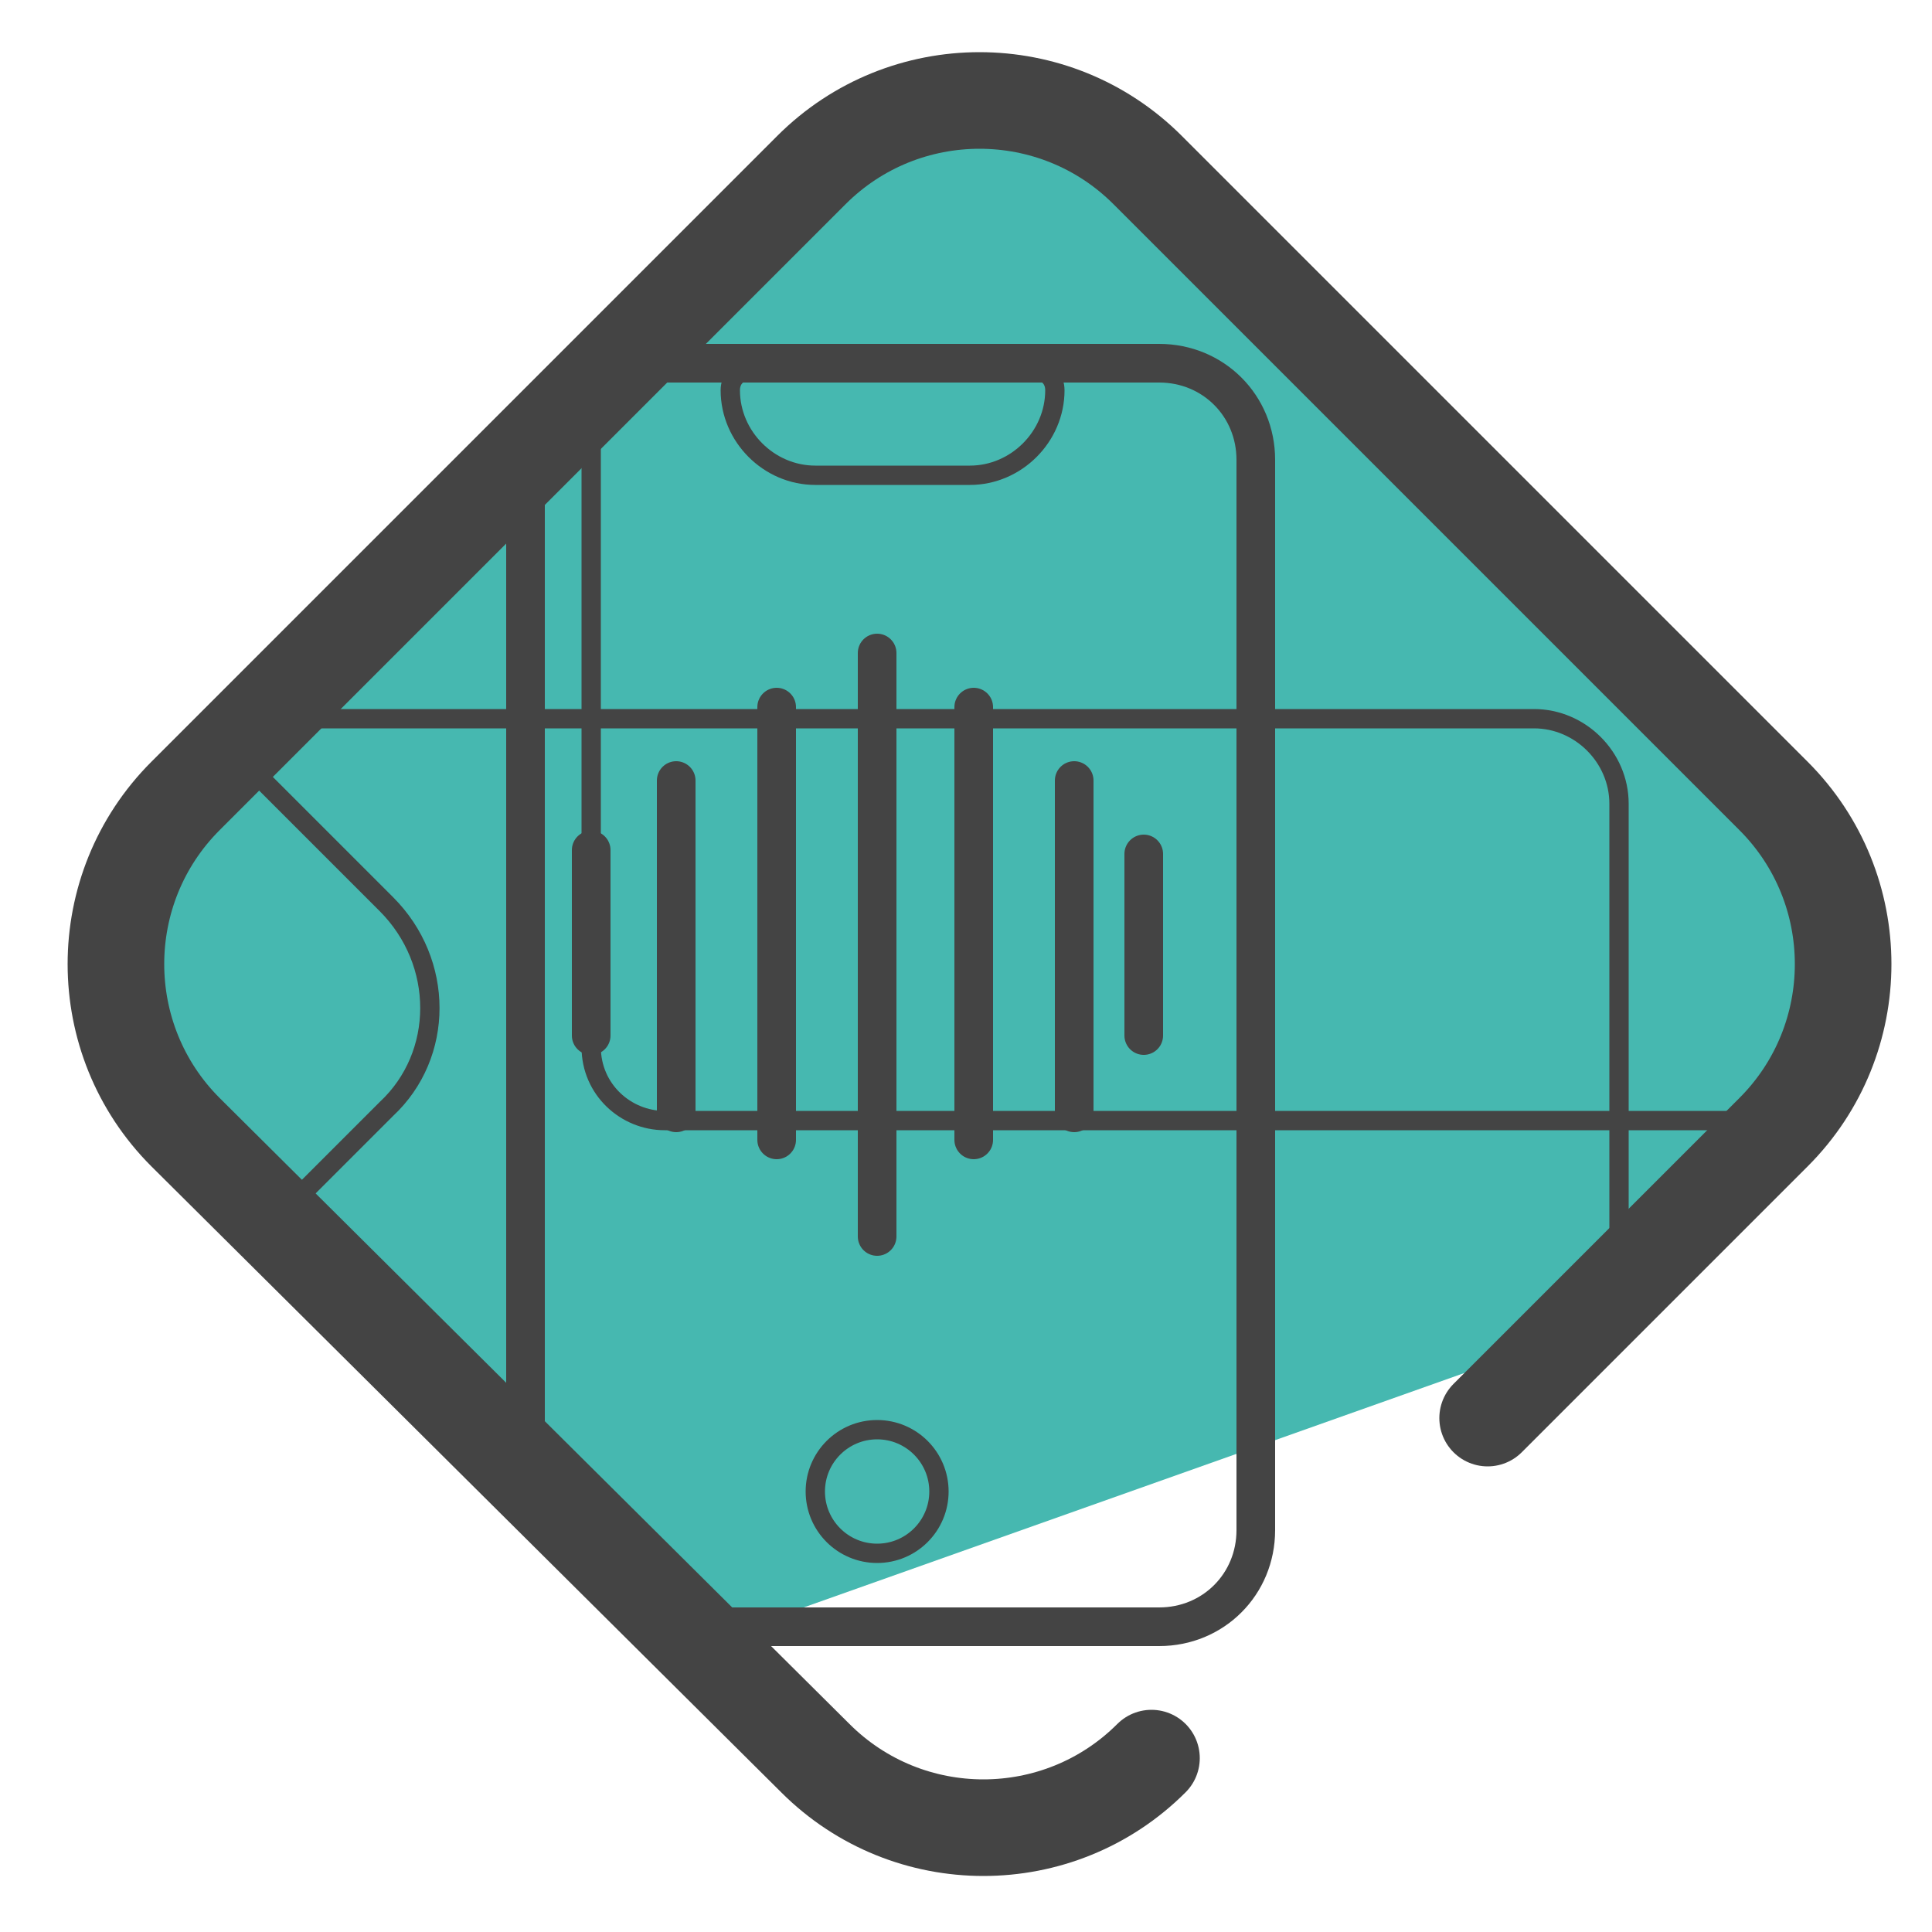
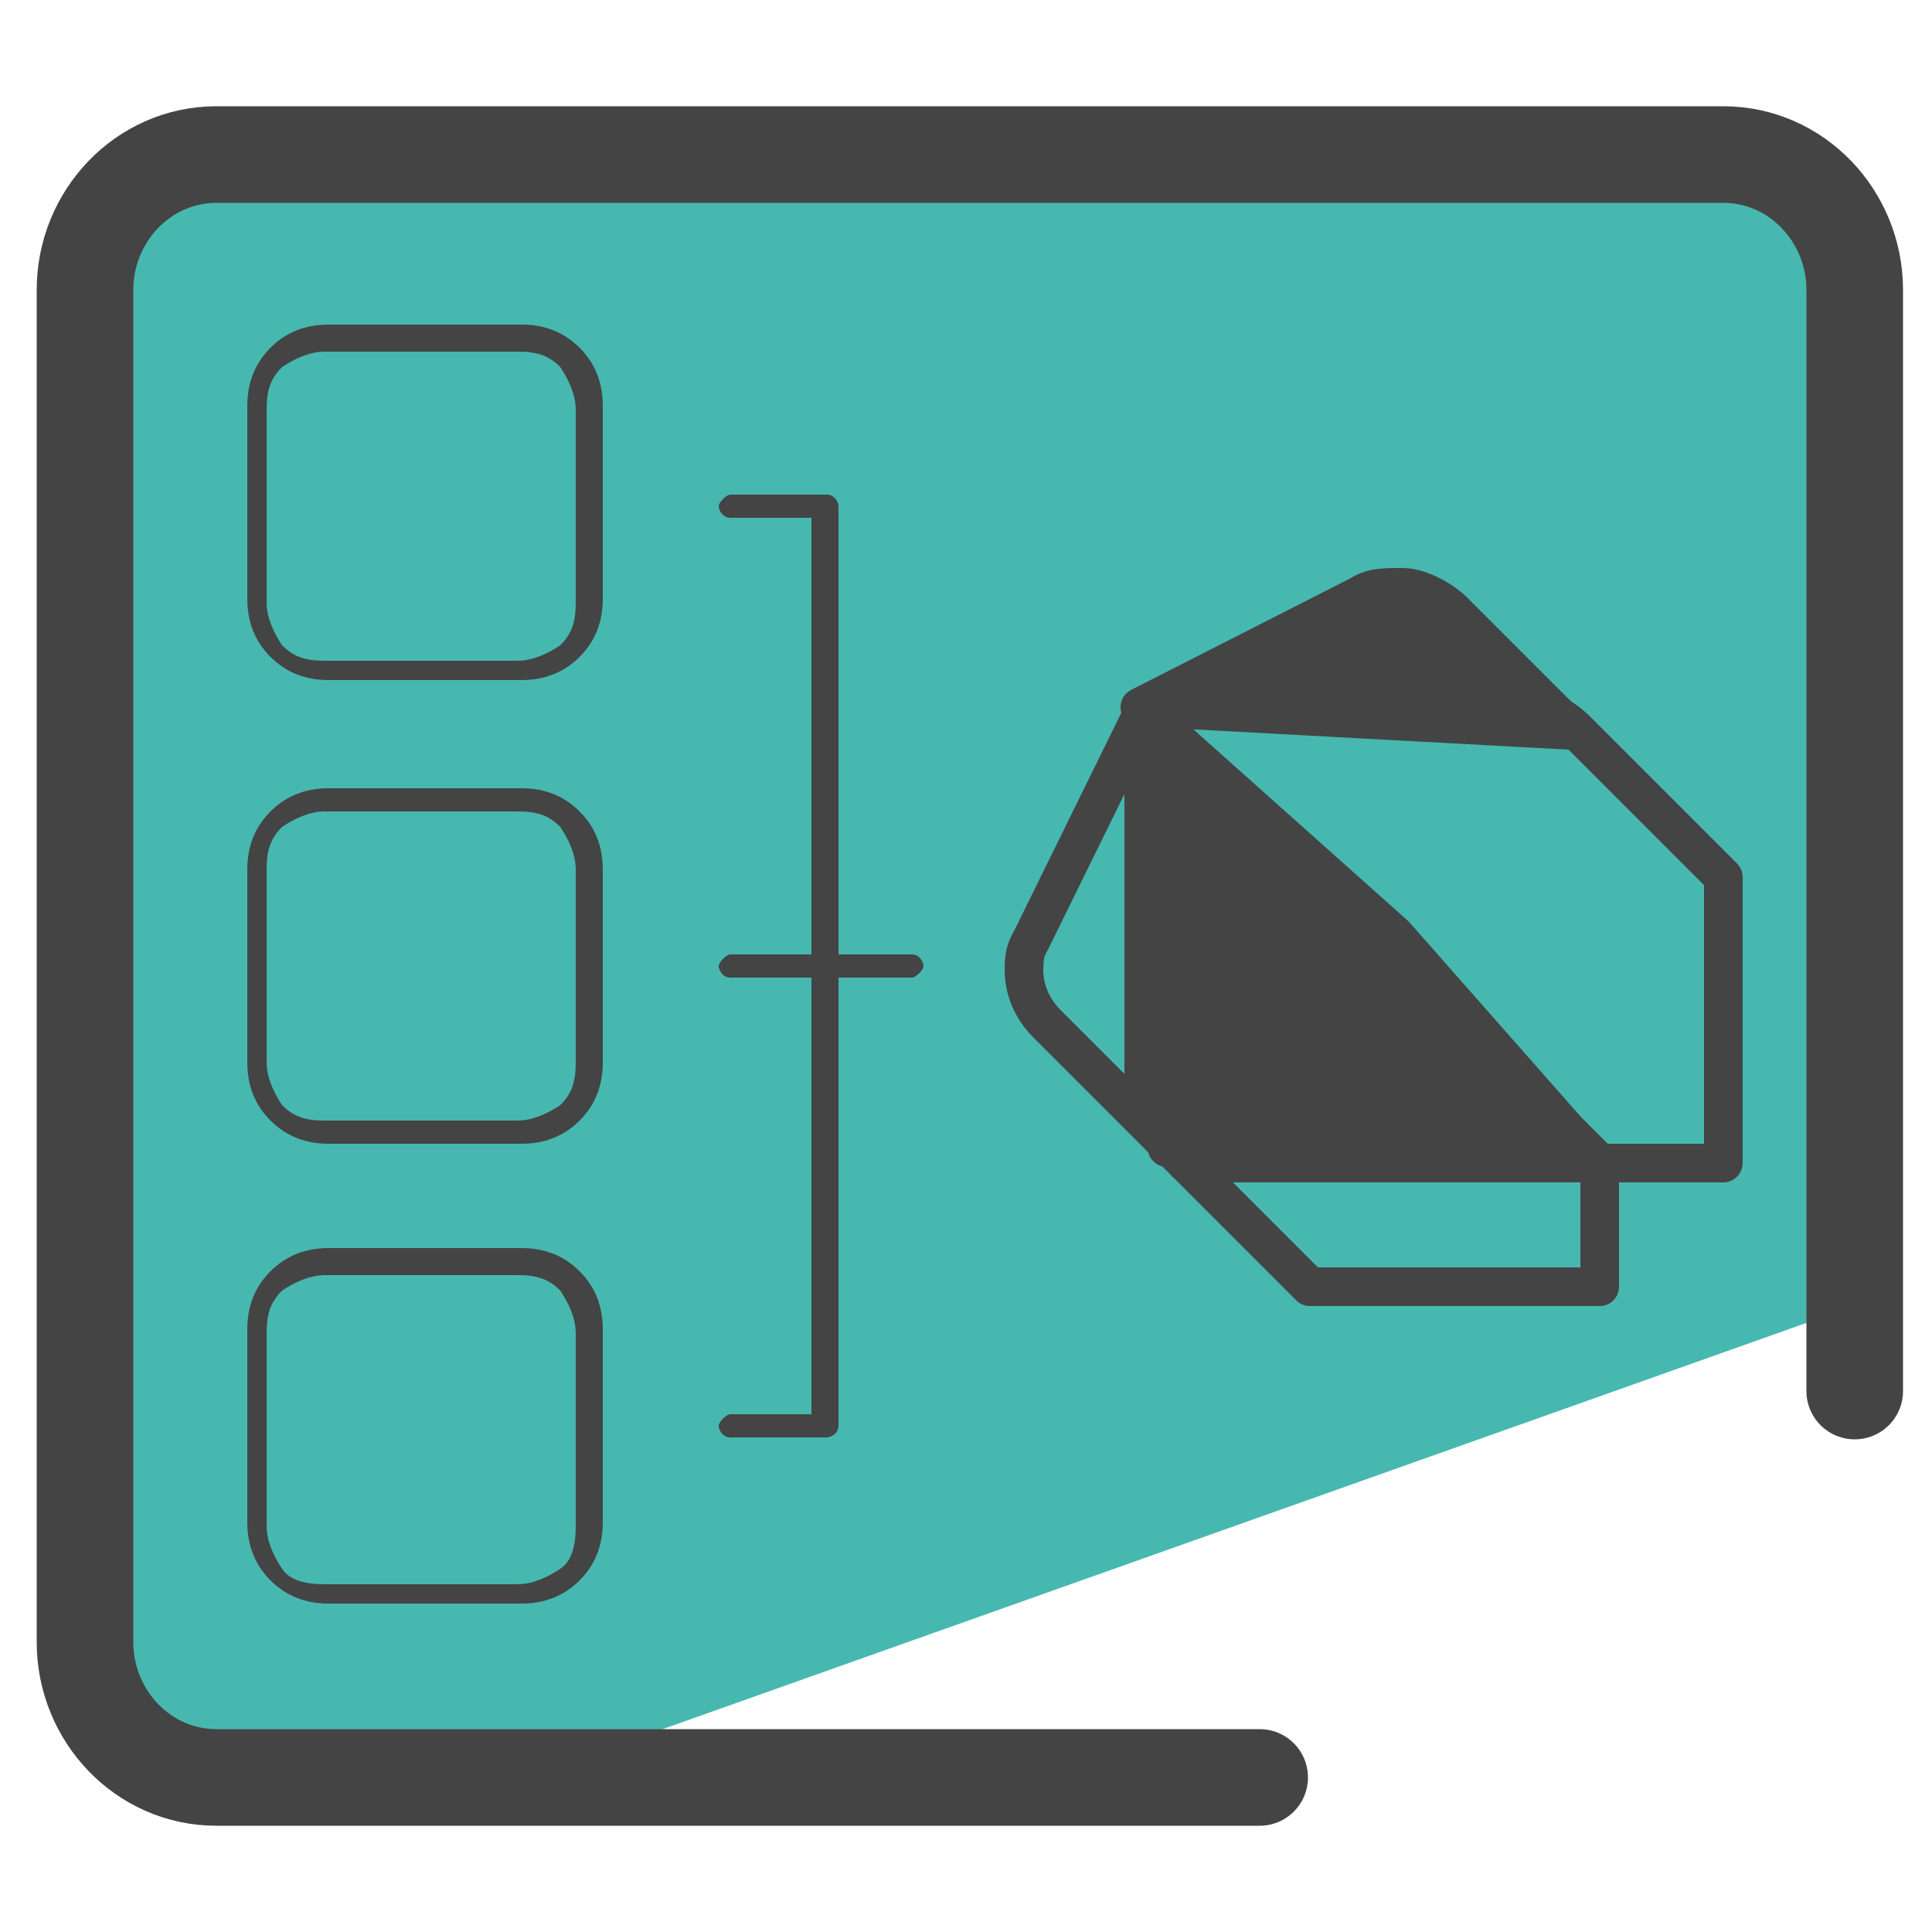
- <svg xmlns="http://www.w3.org/2000/svg" viewBox="0 0 50 50">
-   <path fill="#46b8b0" d="M47.8 26.2l-.5-4L30.2 4.6l-4.4-1.8C21.7 2.8 8 15.7 8 18.3l-4.3 4-.2 5.9 14.2 14.5 24.8-8.8c.6-.3 6.2-6 5.4-7.6z" />
-   <path fill="none" stroke="#444" stroke-linecap="round" stroke-linejoin="round" stroke-width="2.5" d="M29.8 45.5c-2.4 2.4-6.3 2.4-8.7 0L4.8 29.3c-2.4-2.4-2.4-6.3 0-8.7L21 4.4c2.4-2.4 6.3-2.4 8.7 0l16.2 16.2c2.4 2.4 2.4 6.3 0 8.7l-7.4 7.4" />
-   <path fill="none" stroke="#444" stroke-miterlimit="10" stroke-width=".5" d="M45.8 29H17.2c-1 0-1.9-.8-1.9-1.9V10.4" />
-   <g fill="none" stroke="#444">
-     <path stroke-linecap="round" stroke-linejoin="round" d="M13.6 37.9v-26c0-1.4 1.1-2.5 2.5-2.5H30c1.4 0 2.5 1.1 2.5 2.5v27.7c0 1.4-1.1 2.5-2.5 2.5H18.6" />
-     <path stroke-miterlimit="10" stroke-width=".5" d="M19.5 9.6h7.3c.3 0 .5.2.5.5h0c0 1.2-1 2.2-2.2 2.2h-4c-1.2 0-2.2-1-2.2-2.2h0c0-.3.2-.5.5-.5z" />
-     <circle cx="22.7" cy="38.6" r="1.6" stroke-miterlimit="10" stroke-width=".5" />
+ <svg xmlns="http://www.w3.org/2000/svg" version="1.1" viewBox="0 0 50 50">
+   <defs>
+     <style>
+       .cls-1, .cls-2 {
+         fill: none;
+       }
+ 
+       .cls-1, .cls-2, .cls-3 {
+         stroke: #444;
+         stroke-linecap: round;
+         stroke-linejoin: round;
+       }
+ 
+       .cls-2 {
+         stroke-width: 2.5px;
+       }
+ 
+       .cls-4 {
+         fill-rule: evenodd;
+       }
+ 
+       .cls-4, .cls-3 {
+         fill: #444;
+       }
+ 
+       .cls-5 {
+         fill: #46b8b0;
+       }
+     </style>
+   </defs>
+   <g>
+     <g id="Camada_1">
+       <path class="cls-5" d="M45.2,4.6H4.1c-1.4,0-1.4,3.8-1.4,5.2l-.2,12.9-.5,10.2,1.2,11.8,12.4.6,32.1-11.4V7.1h0c0-1.4-1.1-2.6-2.5-2.6Z" />
+       <path class="cls-2" d="M32.6,46H5.6c-1.9,0-3.4-1.6-3.4-3.5V7.5c0-1.9,1.5-3.5,3.4-3.5h39c1.9,0,3.4,1.6,3.4,3.5v28.5" />
+       <path class="cls-4" d="M15.6,34.4v5c0,.6-.2,1.1-.6,1.5-.4.4-.9.6-1.5.6h-5c-.6,0-1.1-.2-1.5-.6s-.6-.9-.6-1.5v-5c0-.6.2-1.1.6-1.5.4-.4.9-.6,1.5-.6h5c.6,0,1.1.2,1.5.6.4.4.6.9.6,1.5h0ZM14.9,39.5v-5c0-.4-.2-.8-.4-1.1-.3-.3-.6-.4-1.1-.4h-5c-.4,0-.8.2-1.1.4-.3.3-.4.6-.4,1.1v5c0,.4.2.8.4,1.1s.6.4,1.1.4h5c.4,0,.8-.2,1.1-.4s.4-.6.4-1.1h0ZM15.6,22.5v5c0,.6-.2,1.1-.6,1.5-.4.4-.9.6-1.5.6h-5c-.6,0-1.1-.2-1.5-.6s-.6-.9-.6-1.5v-5c0-.6.2-1.1.6-1.5.4-.4.9-.6,1.5-.6h5c.6,0,1.1.2,1.5.6.4.4.6.9.6,1.5h0ZM14.9,27.5v-5c0-.4-.2-.8-.4-1.1-.3-.3-.6-.4-1.1-.4h-5c-.4,0-.8.2-1.1.4-.3.3-.4.6-.4,1.1v5c0,.4.2.8.4,1.1.3.3.6.4,1.1.4h5c.4,0,.8-.2,1.1-.4.3-.3.4-.6.4-1.1h0ZM15.6,10.5v5c0,.6-.2,1.1-.6,1.5-.4.4-.9.6-1.5.6h-5c-.6,0-1.1-.2-1.5-.6-.4-.4-.6-.9-.6-1.5v-5c0-.6.2-1.1.6-1.5.4-.4.9-.6,1.5-.6h5c.6,0,1.1.2,1.5.6.4.4.6.9.6,1.5h0ZM14.9,15.6v-5c0-.4-.2-.8-.4-1.1-.3-.3-.6-.4-1.1-.4h-5c-.4,0-.8.2-1.1.4-.3.3-.4.6-.4,1.1v5c0,.4.2.8.4,1.1.3.3.6.4,1.1.4h5c.4,0,.8-.2,1.1-.4.3-.3.4-.6.4-1.1h0ZM23.6,24.7c.2,0,.3.2.3.3s-.2.3-.3.3h-1.9v11.6c0,.2-.2.3-.3.3h-2.5c-.2,0-.3-.2-.3-.3s.2-.3.3-.3h2.1v-11.3h-2.1c-.2,0-.3-.2-.3-.3s.2-.3.3-.3h2.1v-11.3h-2.1c-.2,0-.3-.2-.3-.3s.2-.3.3-.3h2.5c.2,0,.3.2.3.3v11.6h1.9Z" />
+       <g id="Layer_1">
+         <g>
+           <path class="cls-1" d="M30.2,29.6l-3.1-3.1c-.4-.4-.6-.9-.6-1.4s.1-.6.2-.8l2.9-5.9.6,11.3Z" />
+           <path class="cls-3" d="M40.7,18.9l-3.1-3.1c-.2-.2-.8-.6-1.3-.6s-.8,0-1.1.2l-5.7,2.9s11.1.6,11.1.6Z" />
+           <path class="cls-1" d="M33.9,33.3h7.5v-3.2l-5.6-1.7-5.1,1.7,3.2,3.2Z" />
+           <path class="cls-3" d="M29.6,27.9c0,.9.1,1.2.6,1.7l.5.5h10.6l-5.2-5.9-6.5-5.8v9.5Z" />
+           <path class="cls-1" d="M39.1,18.3h-9.5l11.8,11.8h3.2v-7.4l-3.8-3.8c-.5-.5-1-.6-1.6-.6Z" />
+         </g>
+       </g>
+     </g>
  </g>
-   <path fill="none" stroke="#444" stroke-miterlimit="10" stroke-width=".5" d="M5.9 18.6h33.8c1.2 0 2.2 1 2.2 2.2v11.3" />
-   <path fill="#00dffc" stroke="#444" stroke-linecap="round" stroke-linejoin="round" d="M22.7 16.9V32m-2.6-13.7v11.2m-2.6-9.3v8.6m7.7-10.5v11.2m2.6-9.3v8.6m1.8-6.7v4.7M15.3 22v4.8" />
-   <path fill="none" stroke="#444" stroke-miterlimit="10" stroke-width=".5" d="M5.9 19.3l4.1 4.1c1.5 1.5 1.5 3.9 0 5.3l-3.4 3.4" />
</svg>
